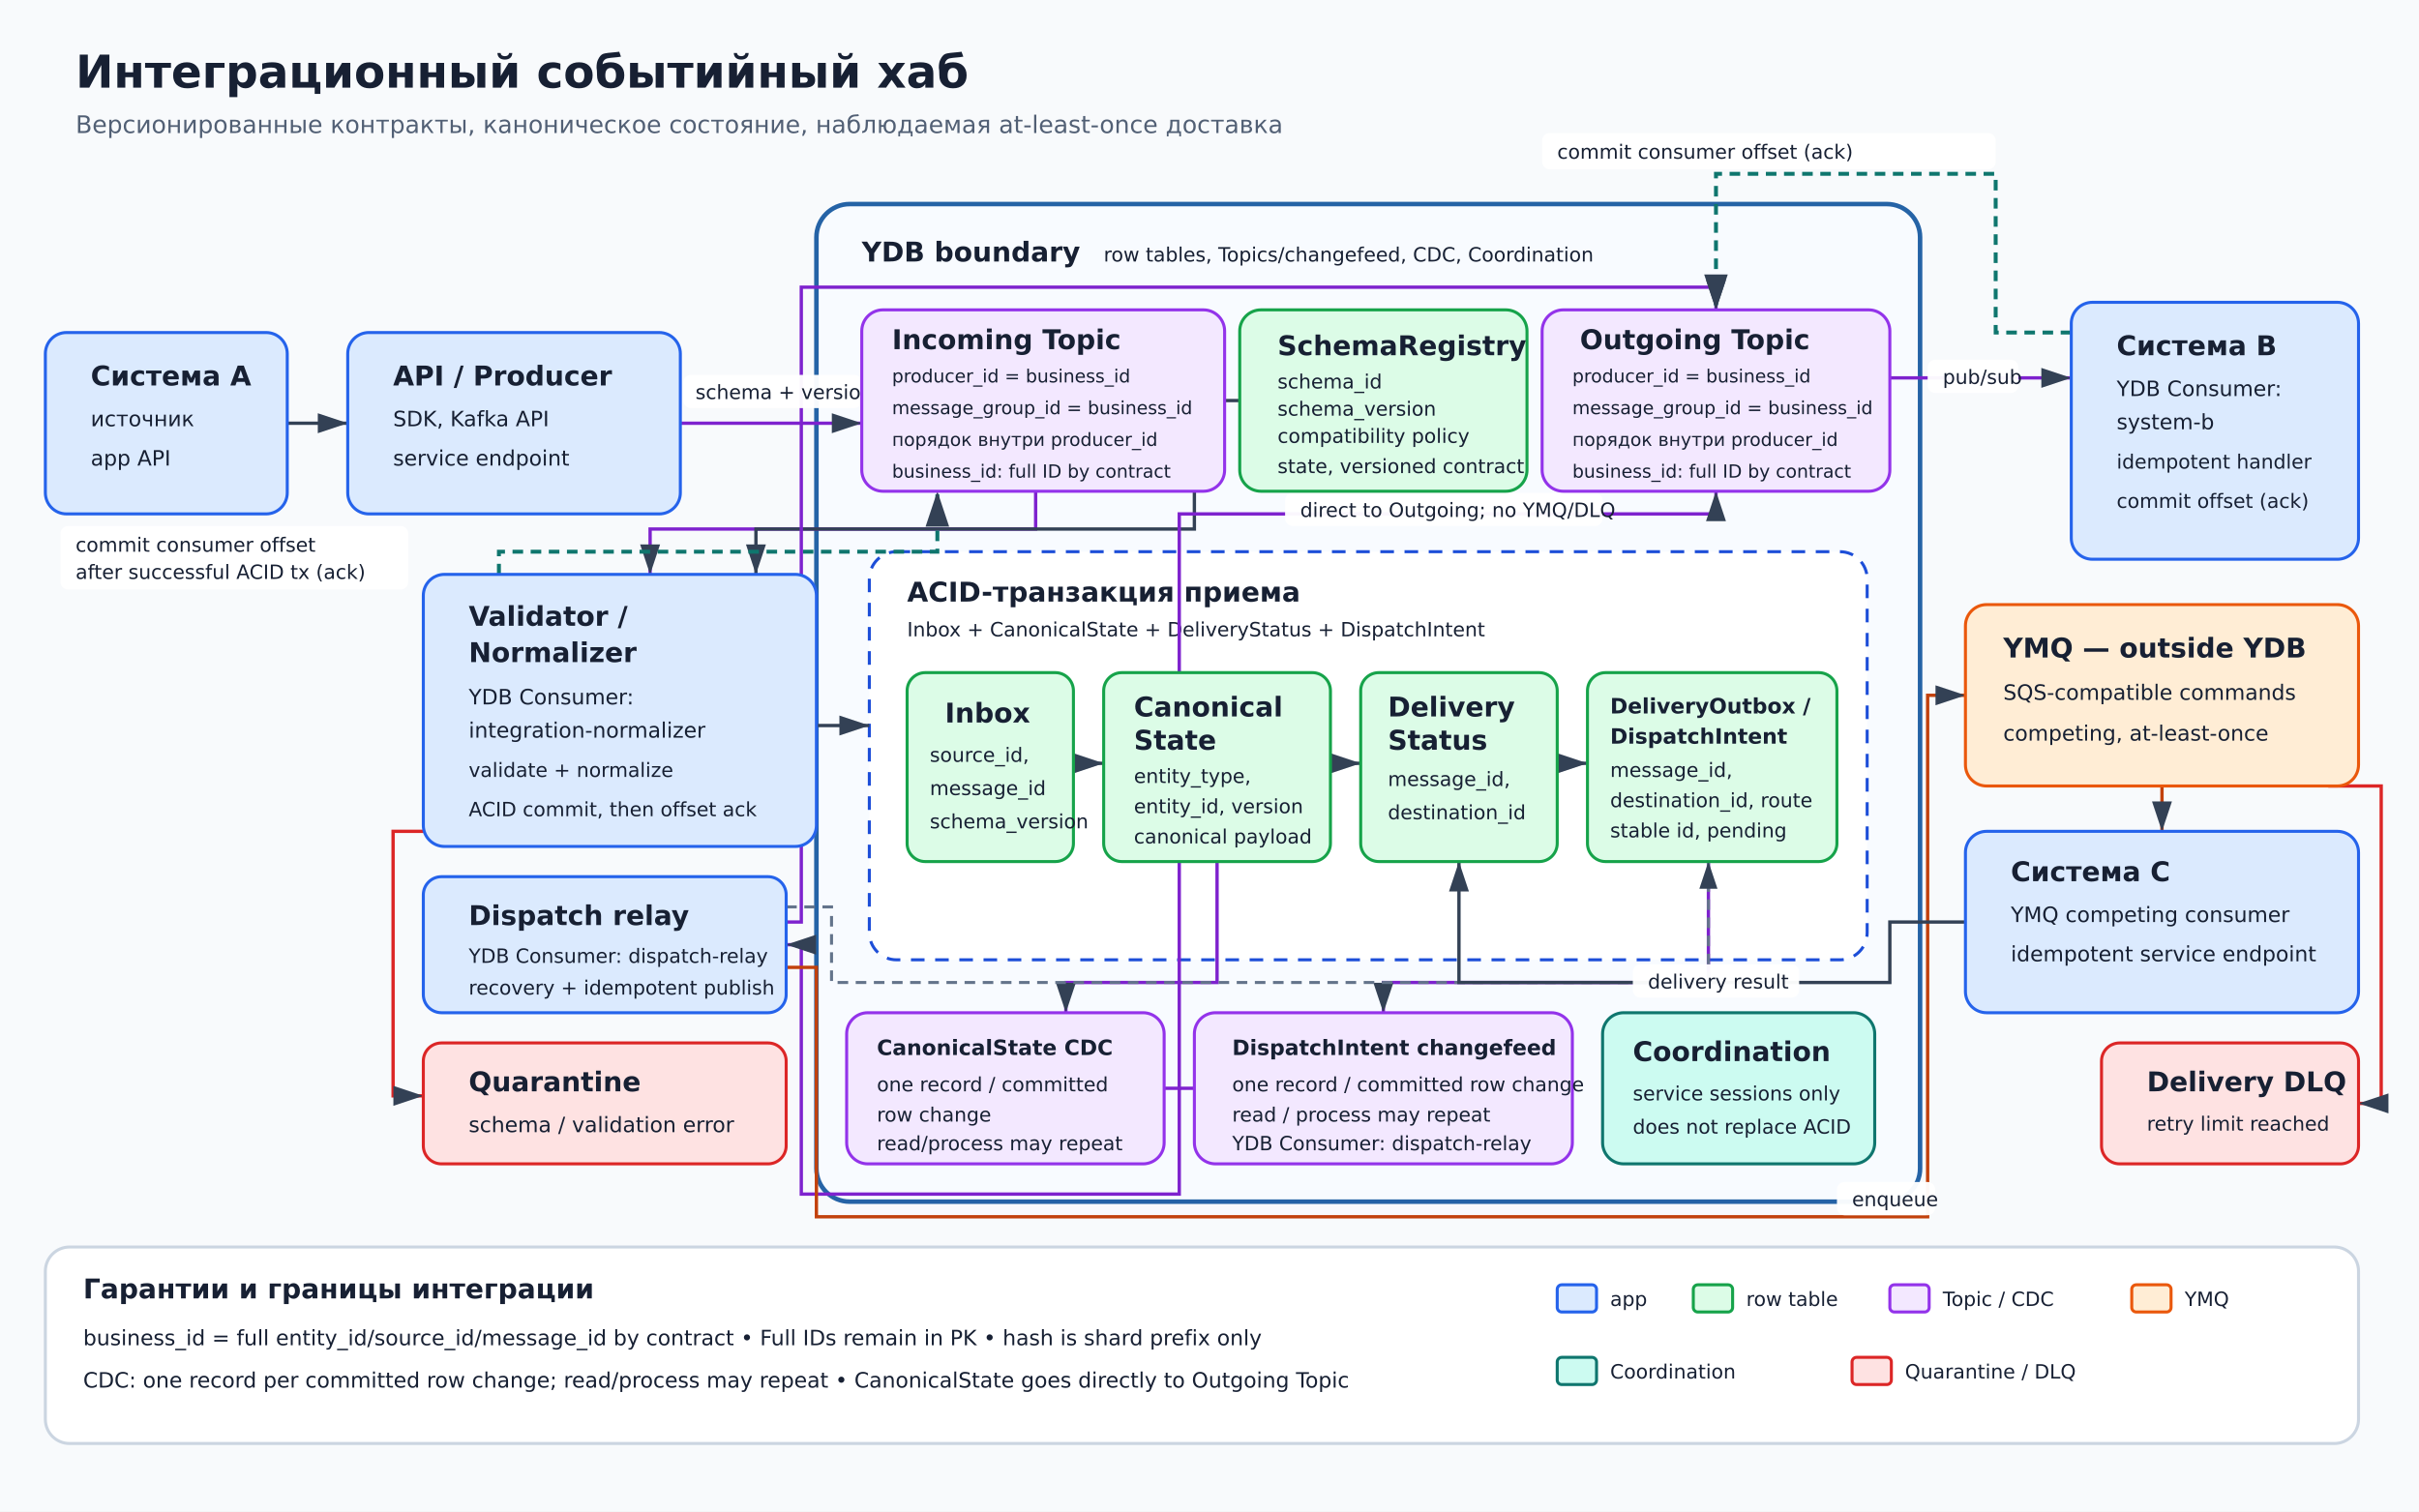
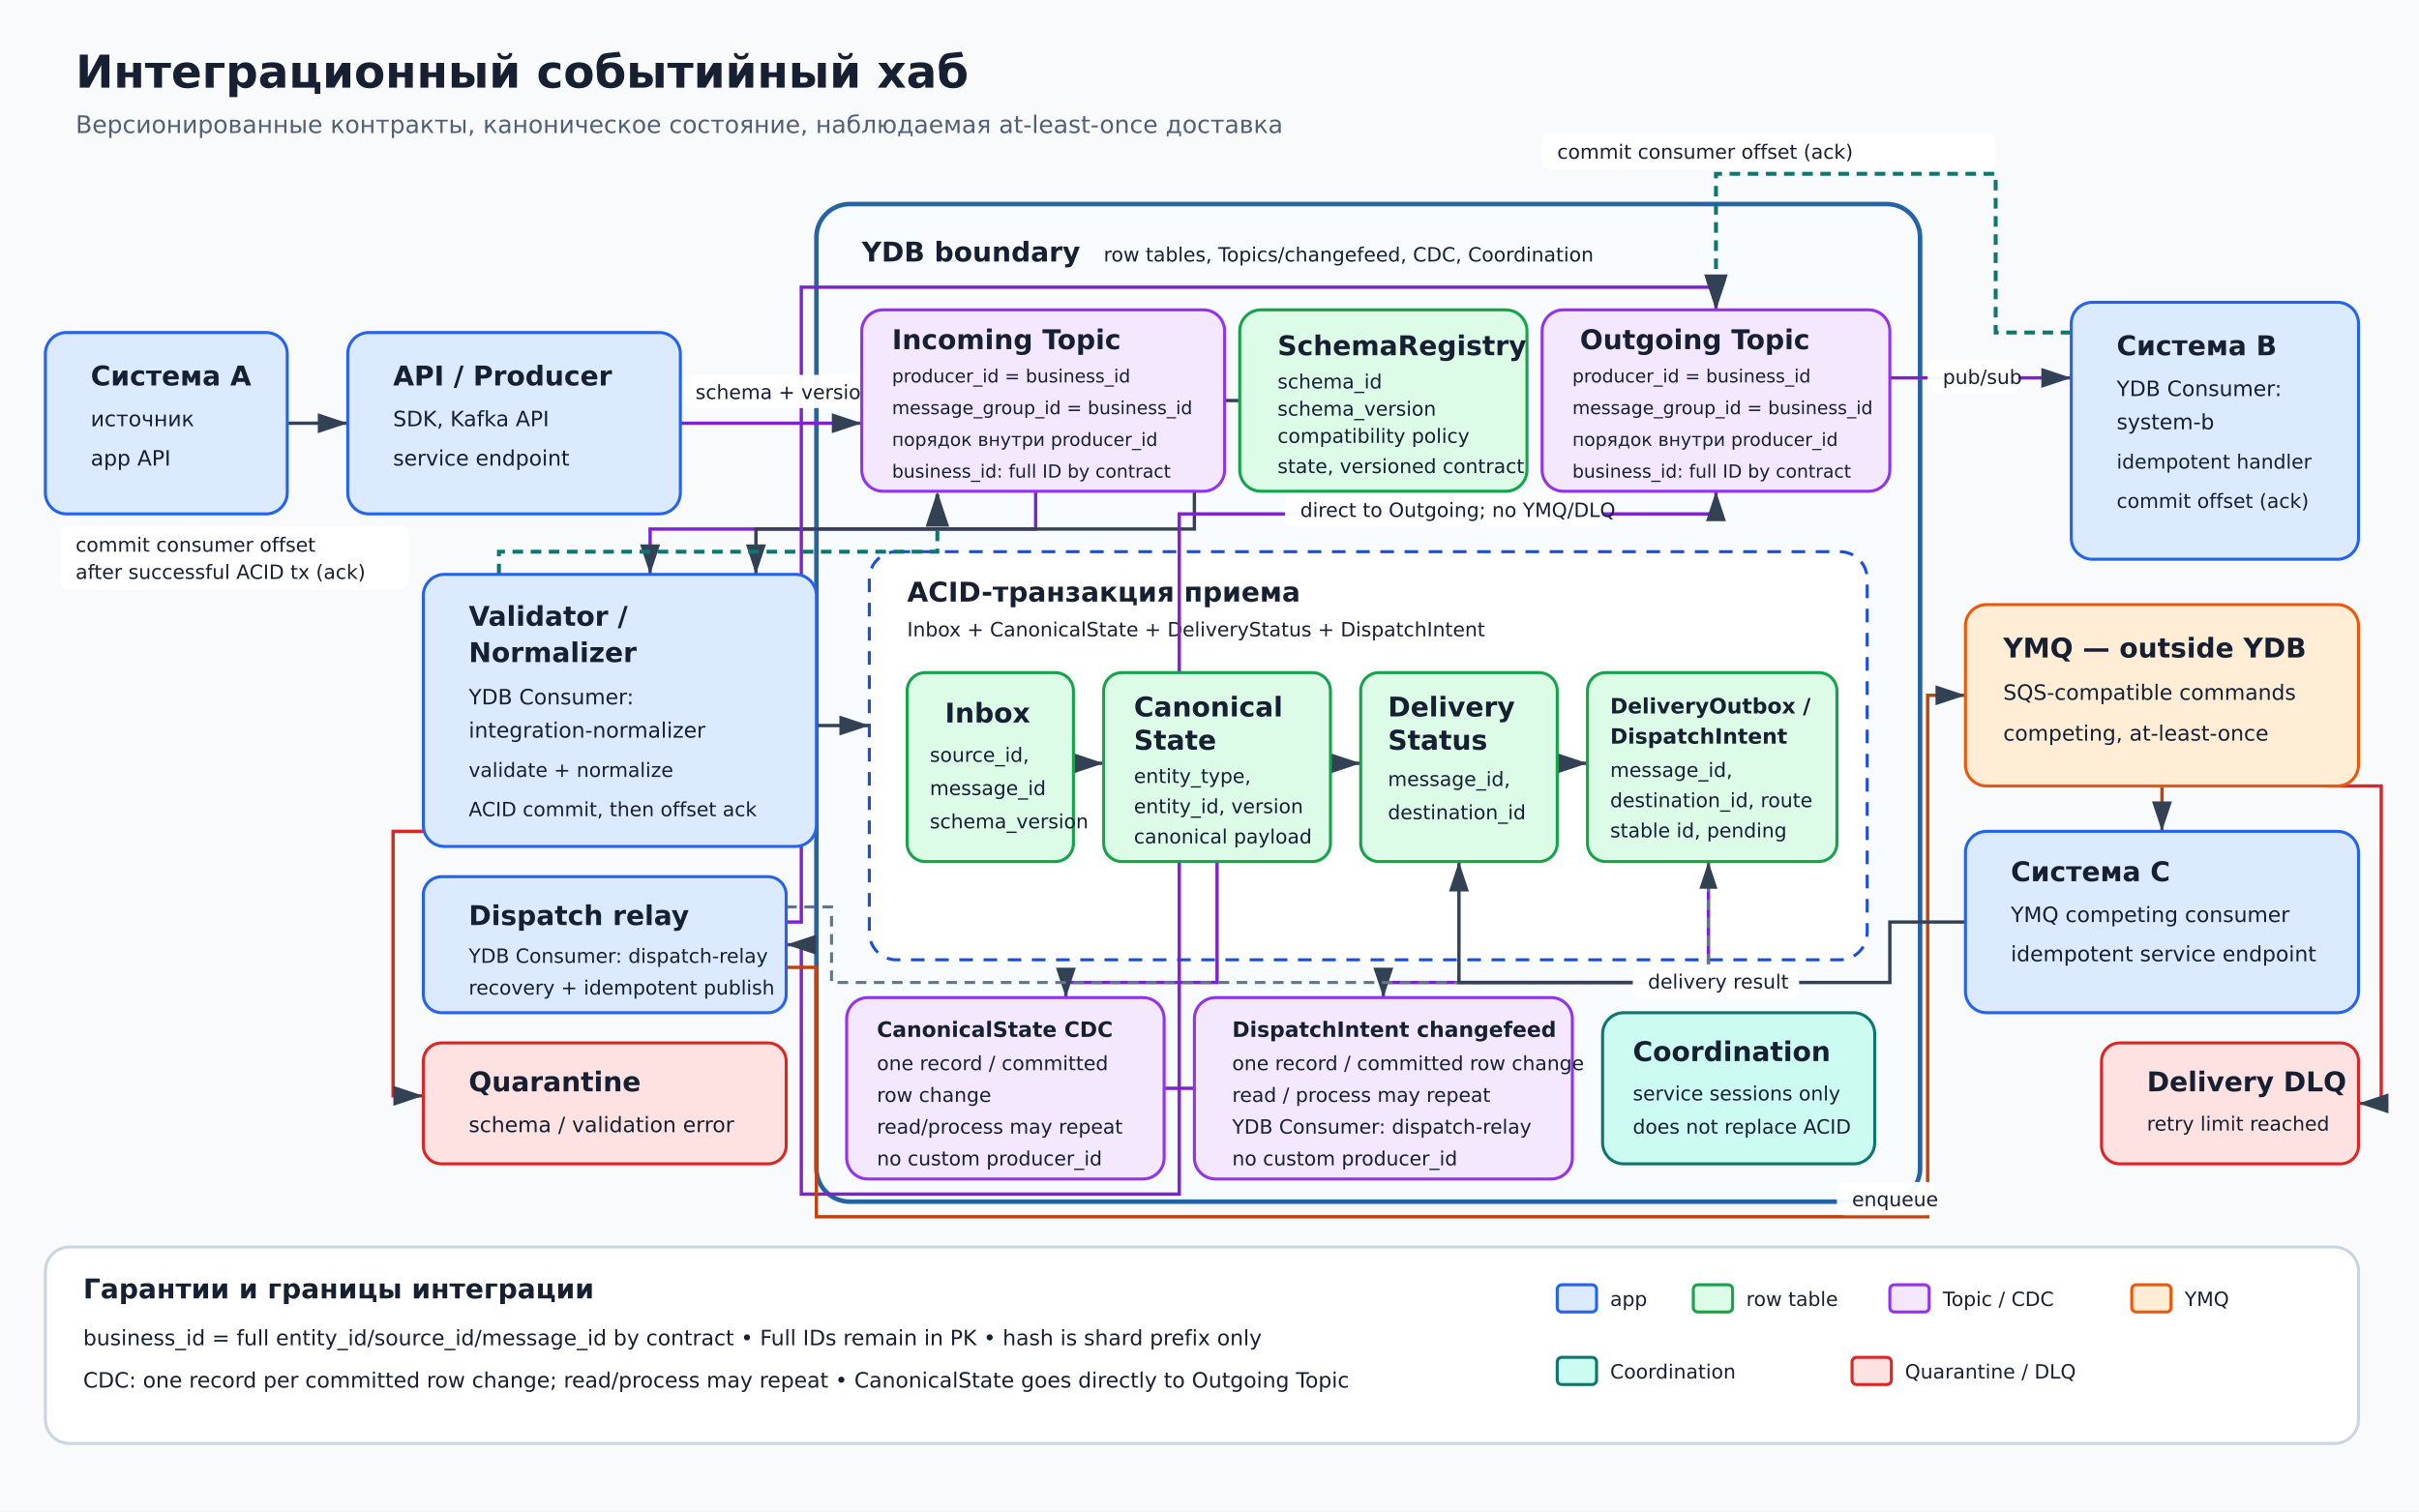
<svg xmlns="http://www.w3.org/2000/svg" version="1.1" viewBox="0 0 1600 1000" role="img" aria-labelledby="title desc">
  <defs>
    <marker id="arrow" markerWidth="10" markerHeight="10" refX="9" refY="3" orient="auto" markerUnits="strokeWidth">
      <path d="M0,0 L0,6 L9,3 z" fill="#334155" />
    </marker>
    <style>
      .txt { font-family: "DejaVu Sans", Arial, sans-serif; fill: #172033; }
      .title { font-size: 30px; font-weight: 700; }
      .subtitle { font-size: 16px; fill: #526075; }
      .box-title { font-size: 18px; font-weight: 700; }
      .body { font-size: 14px; }
      .small { font-size: 13px; }
      .tiny { font-size: 12px; }
      .boundary { fill: #f8fbff; stroke: #2563a6; stroke-width: 3; }
      .tx { fill: #ffffff; stroke: #1d4ed8; stroke-width: 2; stroke-dasharray: 9 7; }
      .app { fill: #dbeafe; stroke: #2563eb; stroke-width: 2; }
      .table { fill: #dcfce7; stroke: #16a34a; stroke-width: 2; }
      .topic { fill: #f3e8ff; stroke: #9333ea; stroke-width: 2; }
      .ymq { fill: #ffedd5; stroke: #ea580c; stroke-width: 2; }
      .coord { fill: #ccfbf1; stroke: #0f766e; stroke-width: 2; }
      .error { fill: #fee2e2; stroke: #dc2626; stroke-width: 2; }
      .flow { fill: none; stroke: #334155; stroke-width: 2.2; marker-end: url(#arrow); }
      .event { fill: none; stroke: #7e22ce; stroke-width: 2.2; marker-end: url(#arrow); }
      .queue { fill: none; stroke: #c2410c; stroke-width: 2.2; marker-end: url(#arrow); }
      .coord-flow { fill: none; stroke: #0f766e; stroke-width: 2.2; stroke-dasharray: 7 5; marker-end: url(#arrow); }
      .error-flow { fill: none; stroke: #dc2626; stroke-width: 2.2; marker-end: url(#arrow); }
      .recovery { fill: none; stroke: #64748b; stroke-width: 2; stroke-dasharray: 7 5; marker-end: url(#arrow); }
      .ack { fill: none; stroke: #0f766e; stroke-width: 2.6; stroke-dasharray: 7 5; marker-end: url(#arrow); }
      .label-bg { fill: #ffffff; opacity: 0.96; }
    </style>
  </defs>
  <rect x="0" y="0" width="1600" height="1000" fill="#f8fafc" />
  <text class="txt title" x="50" y="58">Интеграционный событийный хаб</text>
  <text class="txt subtitle" x="50" y="88">Версионированные контракты, каноническое состояние, наблюдаемая at-least-once доставка</text>
  <rect class="boundary" x="540" y="135" width="730" height="660" rx="22" />
  <text class="txt box-title" x="570" y="173">YDB boundary</text>
  <text class="txt small" x="730" y="173">row tables, Topics/changefeed, CDC, Coordination</text>
  <rect class="tx" x="575" y="365" width="660" height="270" rx="18" />
  <text class="txt box-title" x="600" y="398">ACID-транзакция приема</text>
  <text class="txt small" x="600" y="421">Inbox + CanonicalState + DeliveryStatus + DispatchIntent</text>
  <path class="flow" d="M190 280 H230" />
  <path class="event" d="M450 280 H570" />
  <path class="event" d="M685 325 V350 H430 V380" />
  <path class="flow" d="M820 265 H790 V350 H500 V380" />
  <path class="ack" d="M330 380 V365 H620 V325" />
  <path class="flow" d="M540 480 H575" />
  <path class="flow" d="M710 505 H730" />
  <path class="flow" d="M880 505 H900" />
  <path class="flow" d="M1030 505 H1050" />
-   <path class="event" d="M805 570 V650 H705 V670" />
+   <path class="event" d="M805 570 V650 H705 V660" />
  <path class="event" d="M770 720 H780 V340 H1135 V325" />
-   <path class="event" d="M1130 570 V650 H915 V670" />
+   <path class="event" d="M1130 570 V650 H915 V660" />
  <path class="event" d="M790 720 H780 V790 H530 V625 H520" />
  <path class="event" d="M520 610 H530 V190 H1135 V205" />
  <path class="queue" d="M520 640 H540 V805 H1275 V460 H1300" />
  <path class="recovery" d="M520 600 H550 V650 H1130 V570" />
  <path class="event" d="M1250 250 H1370" />
  <path class="ack" d="M1370 220 H1320 V115 H1135 V205" />
  <path class="queue" d="M1430 520 V550" />
  <path class="flow" d="M1300 610 H1250 V650 H965 V570" />
  <path class="error-flow" d="M300 550 H260 V725 H280" />
  <path class="error-flow" d="M1540 520 H1575 V730 H1560" />
  <rect class="label-bg" x="452" y="248" width="118" height="22" rx="5" />
  <text class="txt small" x="460" y="264">schema + version</text>
  <rect class="label-bg" x="40" y="348" width="230" height="42" rx="5" />
  <text class="txt small" x="50" y="365">commit consumer offset</text>
  <text class="txt small" x="50" y="383">after successful ACID tx (ack)</text>
  <rect class="label-bg" x="850" y="326" width="210" height="22" rx="5" />
  <text class="txt small" x="860" y="342">direct to Outgoing; no YMQ/DLQ</text>
  <rect class="label-bg" x="1215" y="782" width="65" height="22" rx="5" />
  <text class="txt small" x="1225" y="798">enqueue</text>
  <rect class="label-bg" x="1275" y="238" width="60" height="22" rx="5" />
  <text class="txt small" x="1285" y="254">pub/sub</text>
  <rect class="label-bg" x="1020" y="88" width="300" height="24" rx="5" />
  <text class="txt small" x="1030" y="105">commit consumer offset (ack)</text>
  <rect class="label-bg" x="1080" y="638" width="110" height="22" rx="5" />
  <text class="txt small" x="1090" y="654">delivery result</text>
  <rect class="app" x="30" y="220" width="160" height="120" rx="14" />
  <text class="txt box-title" x="60" y="255">Система A</text>
  <text class="txt body" x="60" y="282">источник</text>
  <text class="txt body" x="60" y="308">app API</text>
  <rect class="app" x="230" y="220" width="220" height="120" rx="14" />
  <text class="txt box-title" x="260" y="255">API / Producer</text>
  <text class="txt body" x="260" y="282">SDK, Kafka API</text>
  <text class="txt body" x="260" y="308">service endpoint</text>
  <rect class="topic" x="570" y="205" width="240" height="120" rx="14" />
  <text class="txt box-title" x="590" y="231">Incoming Topic</text>
  <text class="txt tiny" x="590" y="253">producer_id = business_id</text>
  <text class="txt tiny" x="590" y="274">message_group_id = business_id</text>
  <text class="txt tiny" x="590" y="295">порядок внутри producer_id</text>
  <text class="txt tiny" x="590" y="316">business_id: full ID by contract</text>
  <rect class="table" x="820" y="205" width="190" height="120" rx="14" />
  <text class="txt box-title" x="845" y="235">SchemaRegistry</text>
  <text class="txt small" x="845" y="257">schema_id</text>
  <text class="txt small" x="845" y="275">schema_version</text>
  <text class="txt small" x="845" y="293">compatibility policy</text>
  <text class="txt small" x="845" y="313">state, versioned contract</text>
  <rect class="topic" x="1020" y="205" width="230" height="120" rx="14" />
  <text class="txt box-title" x="1045" y="231">Outgoing Topic</text>
  <text class="txt tiny" x="1040" y="253">producer_id = business_id</text>
  <text class="txt tiny" x="1040" y="274">message_group_id = business_id</text>
  <text class="txt tiny" x="1040" y="295">порядок внутри producer_id</text>
  <text class="txt tiny" x="1040" y="316">business_id: full ID by contract</text>
  <rect class="app" x="280" y="380" width="260" height="180" rx="14" />
  <text class="txt box-title" x="310" y="414">Validator /</text>
  <text class="txt box-title" x="310" y="438">Normalizer</text>
  <text class="txt body" x="310" y="466">YDB Consumer:</text>
  <text class="txt body" x="310" y="488">integration-normalizer</text>
  <text class="txt small" x="310" y="514">validate + normalize</text>
  <text class="txt small" x="310" y="540">ACID commit, then offset ack</text>
  <rect class="app" x="280" y="580" width="240" height="90" rx="12" />
  <text class="txt box-title" x="310" y="612">Dispatch relay</text>
  <text class="txt small" x="310" y="637">YDB Consumer: dispatch-relay</text>
  <text class="txt small" x="310" y="658">recovery + idempotent publish</text>
  <rect class="error" x="280" y="690" width="240" height="80" rx="12" />
  <text class="txt box-title" x="310" y="722">Quarantine</text>
  <text class="txt body" x="310" y="749">schema / validation error</text>
  <rect class="table" x="600" y="445" width="110" height="125" rx="12" />
  <text class="txt box-title" x="625" y="478">Inbox</text>
  <text class="txt small" x="615" y="504">source_id,</text>
  <text class="txt small" x="615" y="526">message_id</text>
  <text class="txt small" x="615" y="548">schema_version</text>
  <rect class="table" x="730" y="445" width="150" height="125" rx="12" />
  <text class="txt box-title" x="750" y="474">Canonical</text>
  <text class="txt box-title" x="750" y="496">State</text>
  <text class="txt small" x="750" y="518">entity_type,</text>
  <text class="txt small" x="750" y="538">entity_id, version</text>
  <text class="txt small" x="750" y="558">canonical payload</text>
  <rect class="table" x="900" y="445" width="130" height="125" rx="12" />
  <text class="txt box-title" x="918" y="474">Delivery</text>
  <text class="txt box-title" x="918" y="496">Status</text>
  <text class="txt small" x="918" y="520">message_id,</text>
  <text class="txt small" x="918" y="542">destination_id</text>
  <rect class="table" x="1050" y="445" width="165" height="125" rx="12" />
  <text class="txt body" x="1065" y="472" font-weight="700">DeliveryOutbox /</text>
  <text class="txt body" x="1065" y="492" font-weight="700">DispatchIntent</text>
  <text class="txt small" x="1065" y="514">message_id,</text>
  <text class="txt small" x="1065" y="534">destination_id, route</text>
  <text class="txt small" x="1065" y="554">stable id, pending</text>
-   <rect class="topic" x="560" y="670" width="210" height="100" rx="14" />
-   <text class="txt body" x="580" y="698" font-weight="700">CanonicalState CDC</text>
-   <text class="txt small" x="580" y="722">one record / committed</text>
-   <text class="txt small" x="580" y="742">row change</text>
-   <text class="txt small" x="580" y="761">read/process may repeat</text>
-   <rect class="topic" x="790" y="670" width="250" height="100" rx="14" />
-   <text class="txt body" x="815" y="698" font-weight="700">DispatchIntent changefeed</text>
-   <text class="txt small" x="815" y="722">one record / committed row change</text>
-   <text class="txt small" x="815" y="742">read / process may repeat</text>
-   <text class="txt small" x="815" y="761">YDB Consumer: dispatch-relay</text>
+   <rect class="topic" x="560" y="660" width="210" height="120" rx="14" />
+   <text class="txt body" x="580" y="686" font-weight="700">CanonicalState CDC</text>
+   <text class="txt small" x="580" y="708">one record / committed</text>
+   <text class="txt small" x="580" y="729">row change</text>
+   <text class="txt small" x="580" y="750">read/process may repeat</text>
+   <text class="txt small" x="580" y="771">no custom producer_id</text>
+   <rect class="topic" x="790" y="660" width="250" height="120" rx="14" />
+   <text class="txt body" x="815" y="686" font-weight="700">DispatchIntent changefeed</text>
+   <text class="txt small" x="815" y="708">one record / committed row change</text>
+   <text class="txt small" x="815" y="729">read / process may repeat</text>
+   <text class="txt small" x="815" y="750">YDB Consumer: dispatch-relay</text>
+   <text class="txt small" x="815" y="771">no custom producer_id</text>
  <rect class="coord" x="1060" y="670" width="180" height="100" rx="14" />
  <text class="txt box-title" x="1080" y="702">Coordination</text>
  <text class="txt small" x="1080" y="728">service sessions only</text>
  <text class="txt small" x="1080" y="750">does not replace ACID</text>
  <rect class="ymq" x="1300" y="400" width="260" height="120" rx="14" />
  <text class="txt box-title" x="1325" y="435">YMQ — outside YDB</text>
  <text class="txt body" x="1325" y="463">SQS-compatible commands</text>
  <text class="txt body" x="1325" y="490">competing, at-least-once</text>
  <rect class="error" x="1390" y="690" width="170" height="80" rx="12" />
  <text class="txt box-title" x="1420" y="722">Delivery DLQ</text>
  <text class="txt small" x="1420" y="748">retry limit reached</text>
  <rect class="app" x="1370" y="200" width="190" height="170" rx="14" />
  <text class="txt box-title" x="1400" y="235">Система B</text>
  <text class="txt body" x="1400" y="262">YDB Consumer:</text>
  <text class="txt body" x="1400" y="284">system-b</text>
  <text class="txt small" x="1400" y="310">idempotent handler</text>
  <text class="txt small" x="1400" y="336">commit offset (ack)</text>
  <rect class="app" x="1300" y="550" width="260" height="120" rx="14" />
  <text class="txt box-title" x="1330" y="583">Система C</text>
  <text class="txt body" x="1330" y="610">YMQ competing consumer</text>
  <text class="txt body" x="1330" y="636">idempotent service endpoint</text>
  <rect x="30" y="825" width="1530" height="130" rx="16" fill="#ffffff" stroke="#cbd5e1" stroke-width="2" />
  <text class="txt box-title" x="55" y="859">Гарантии и границы интеграции</text>
  <text class="txt body" x="55" y="890">business_id = full entity_id/source_id/message_id by contract • Full IDs remain in PK • hash is shard prefix only</text>
  <text class="txt body" x="55" y="918">CDC: one record per committed row change; read/process may repeat • CanonicalState goes directly to Outgoing Topic</text>
  <rect class="app" x="1030" y="850" width="26" height="18" rx="3" />
  <text class="txt small" x="1065" y="864">app</text>
  <rect class="table" x="1120" y="850" width="26" height="18" rx="3" />
  <text class="txt small" x="1155" y="864">row table</text>
  <rect class="topic" x="1250" y="850" width="26" height="18" rx="3" />
  <text class="txt small" x="1285" y="864">Topic / CDC</text>
  <rect class="ymq" x="1410" y="850" width="26" height="18" rx="3" />
  <text class="txt small" x="1445" y="864">YMQ</text>
  <rect class="coord" x="1030" y="898" width="26" height="18" rx="3" />
  <text class="txt small" x="1065" y="912">Coordination</text>
  <rect class="error" x="1225" y="898" width="26" height="18" rx="3" />
  <text class="txt small" x="1260" y="912">Quarantine / DLQ</text>
</svg>
